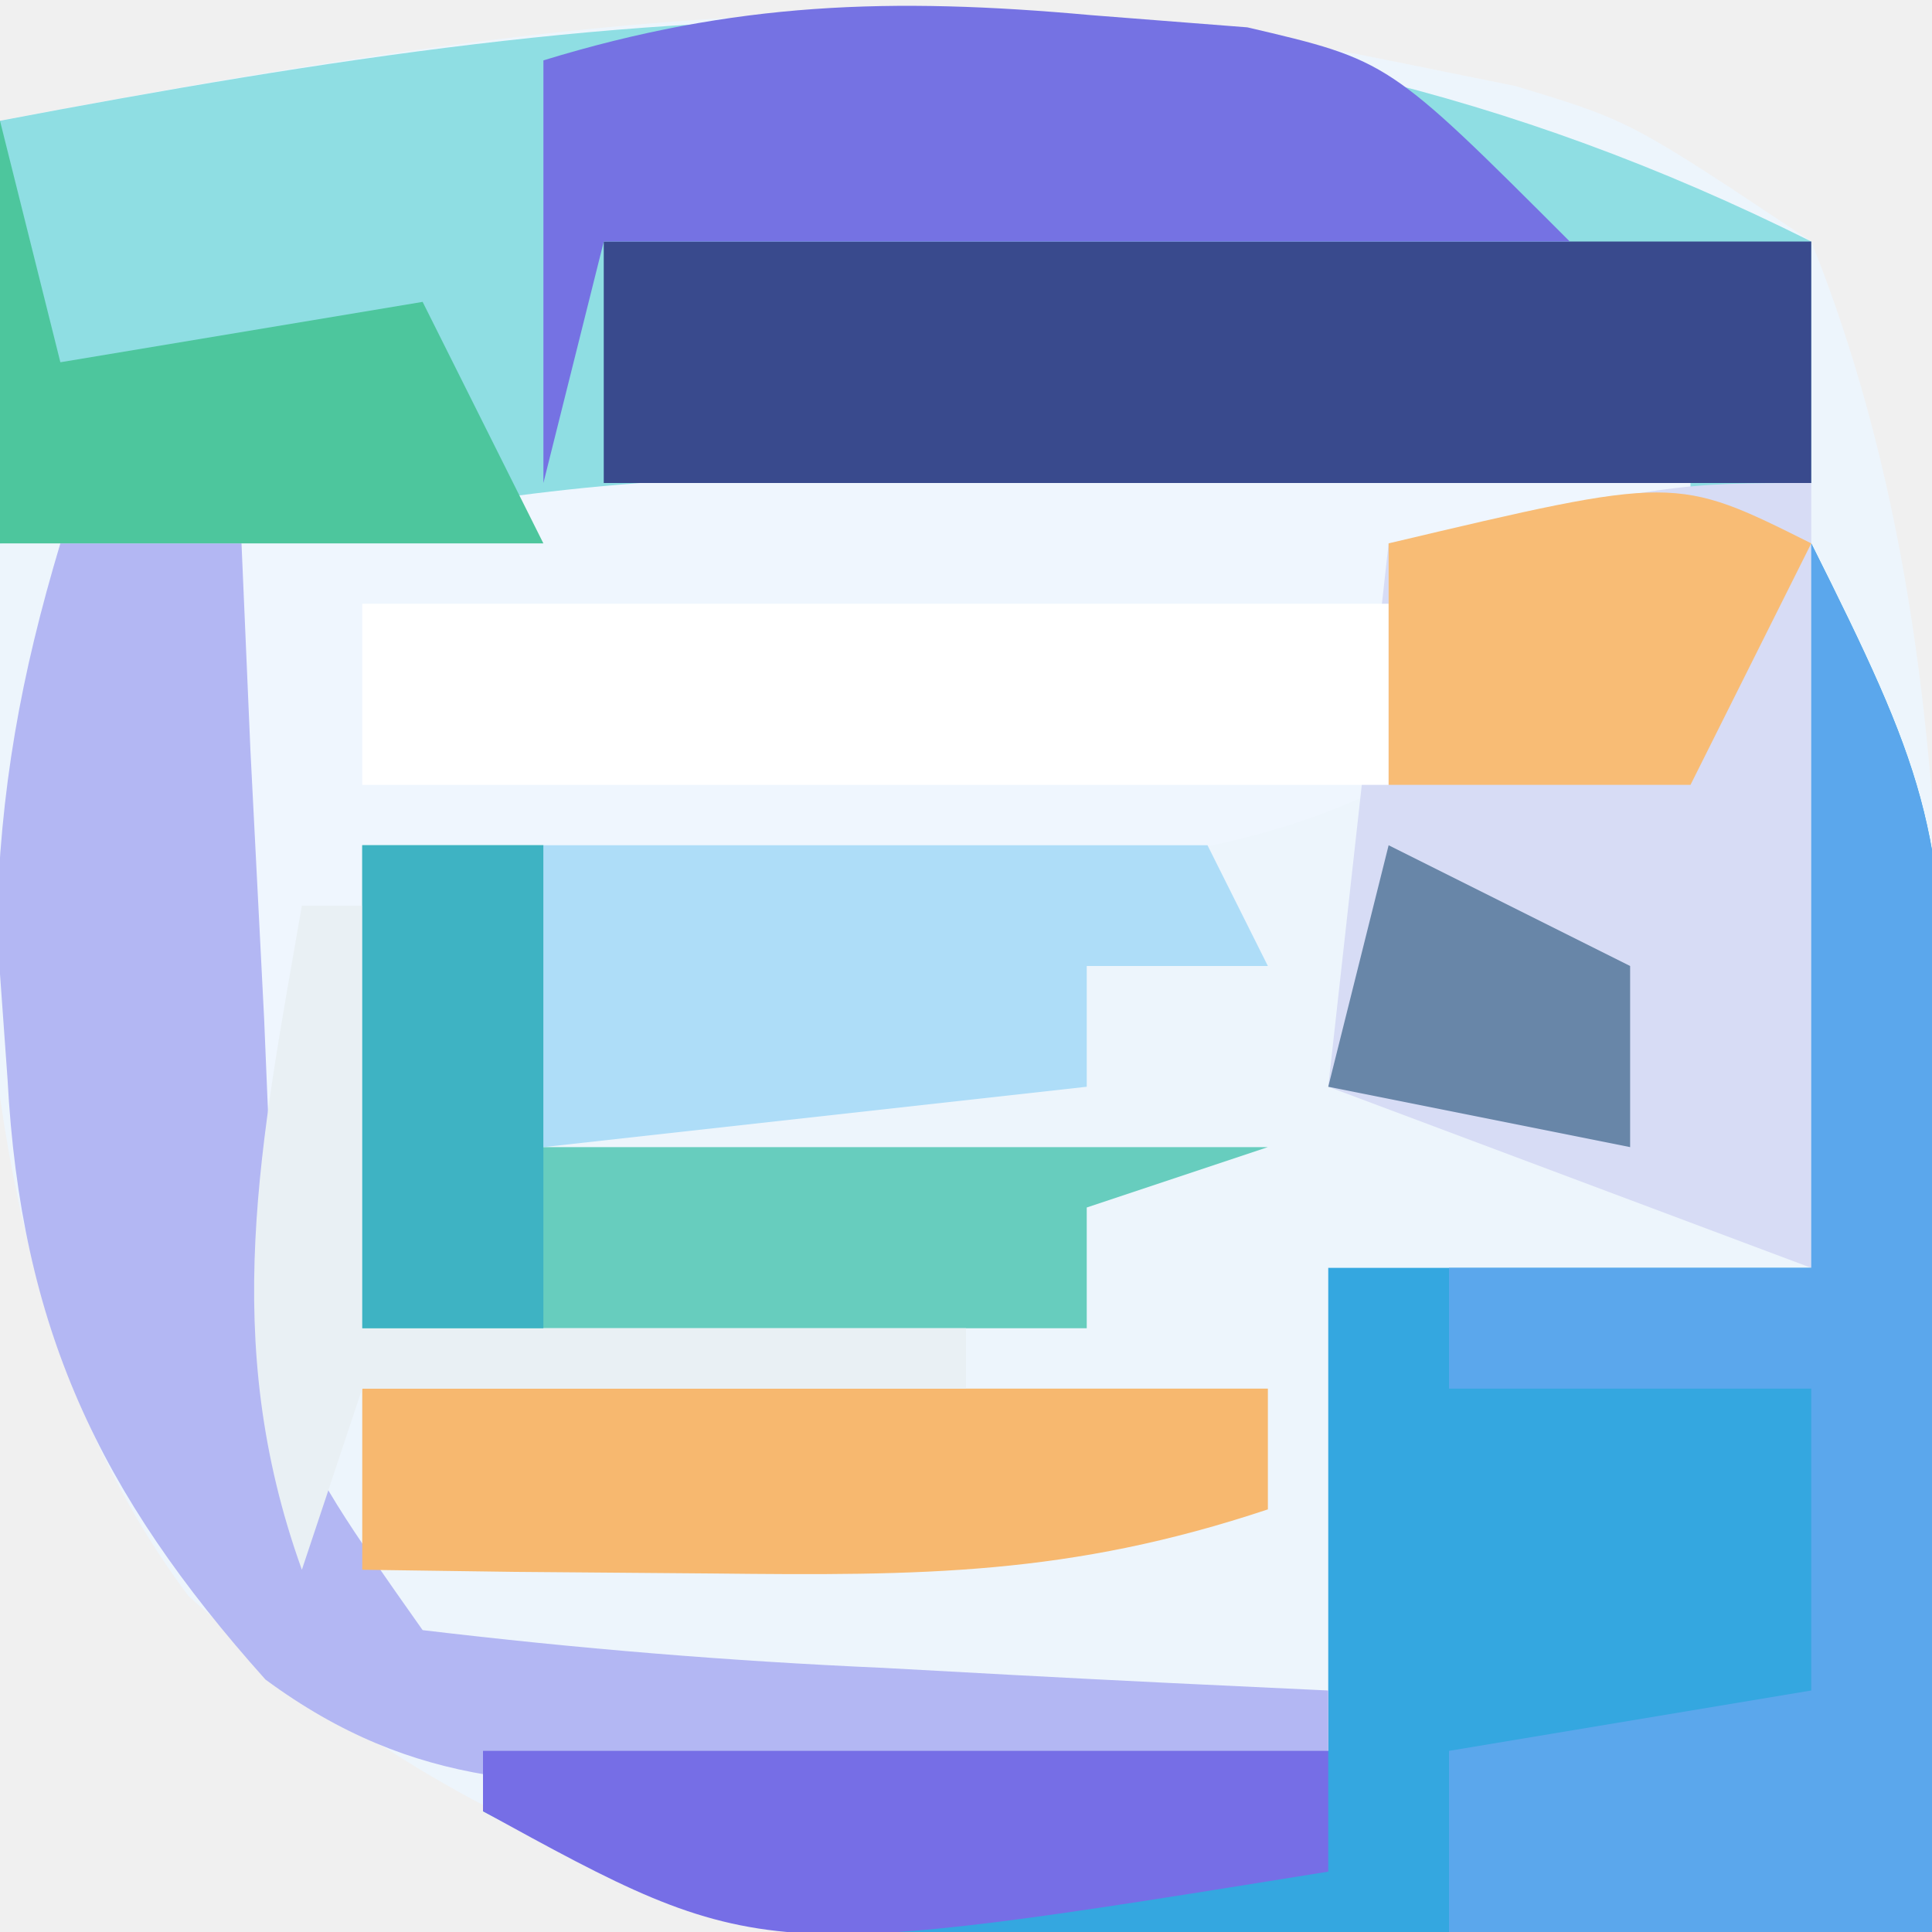
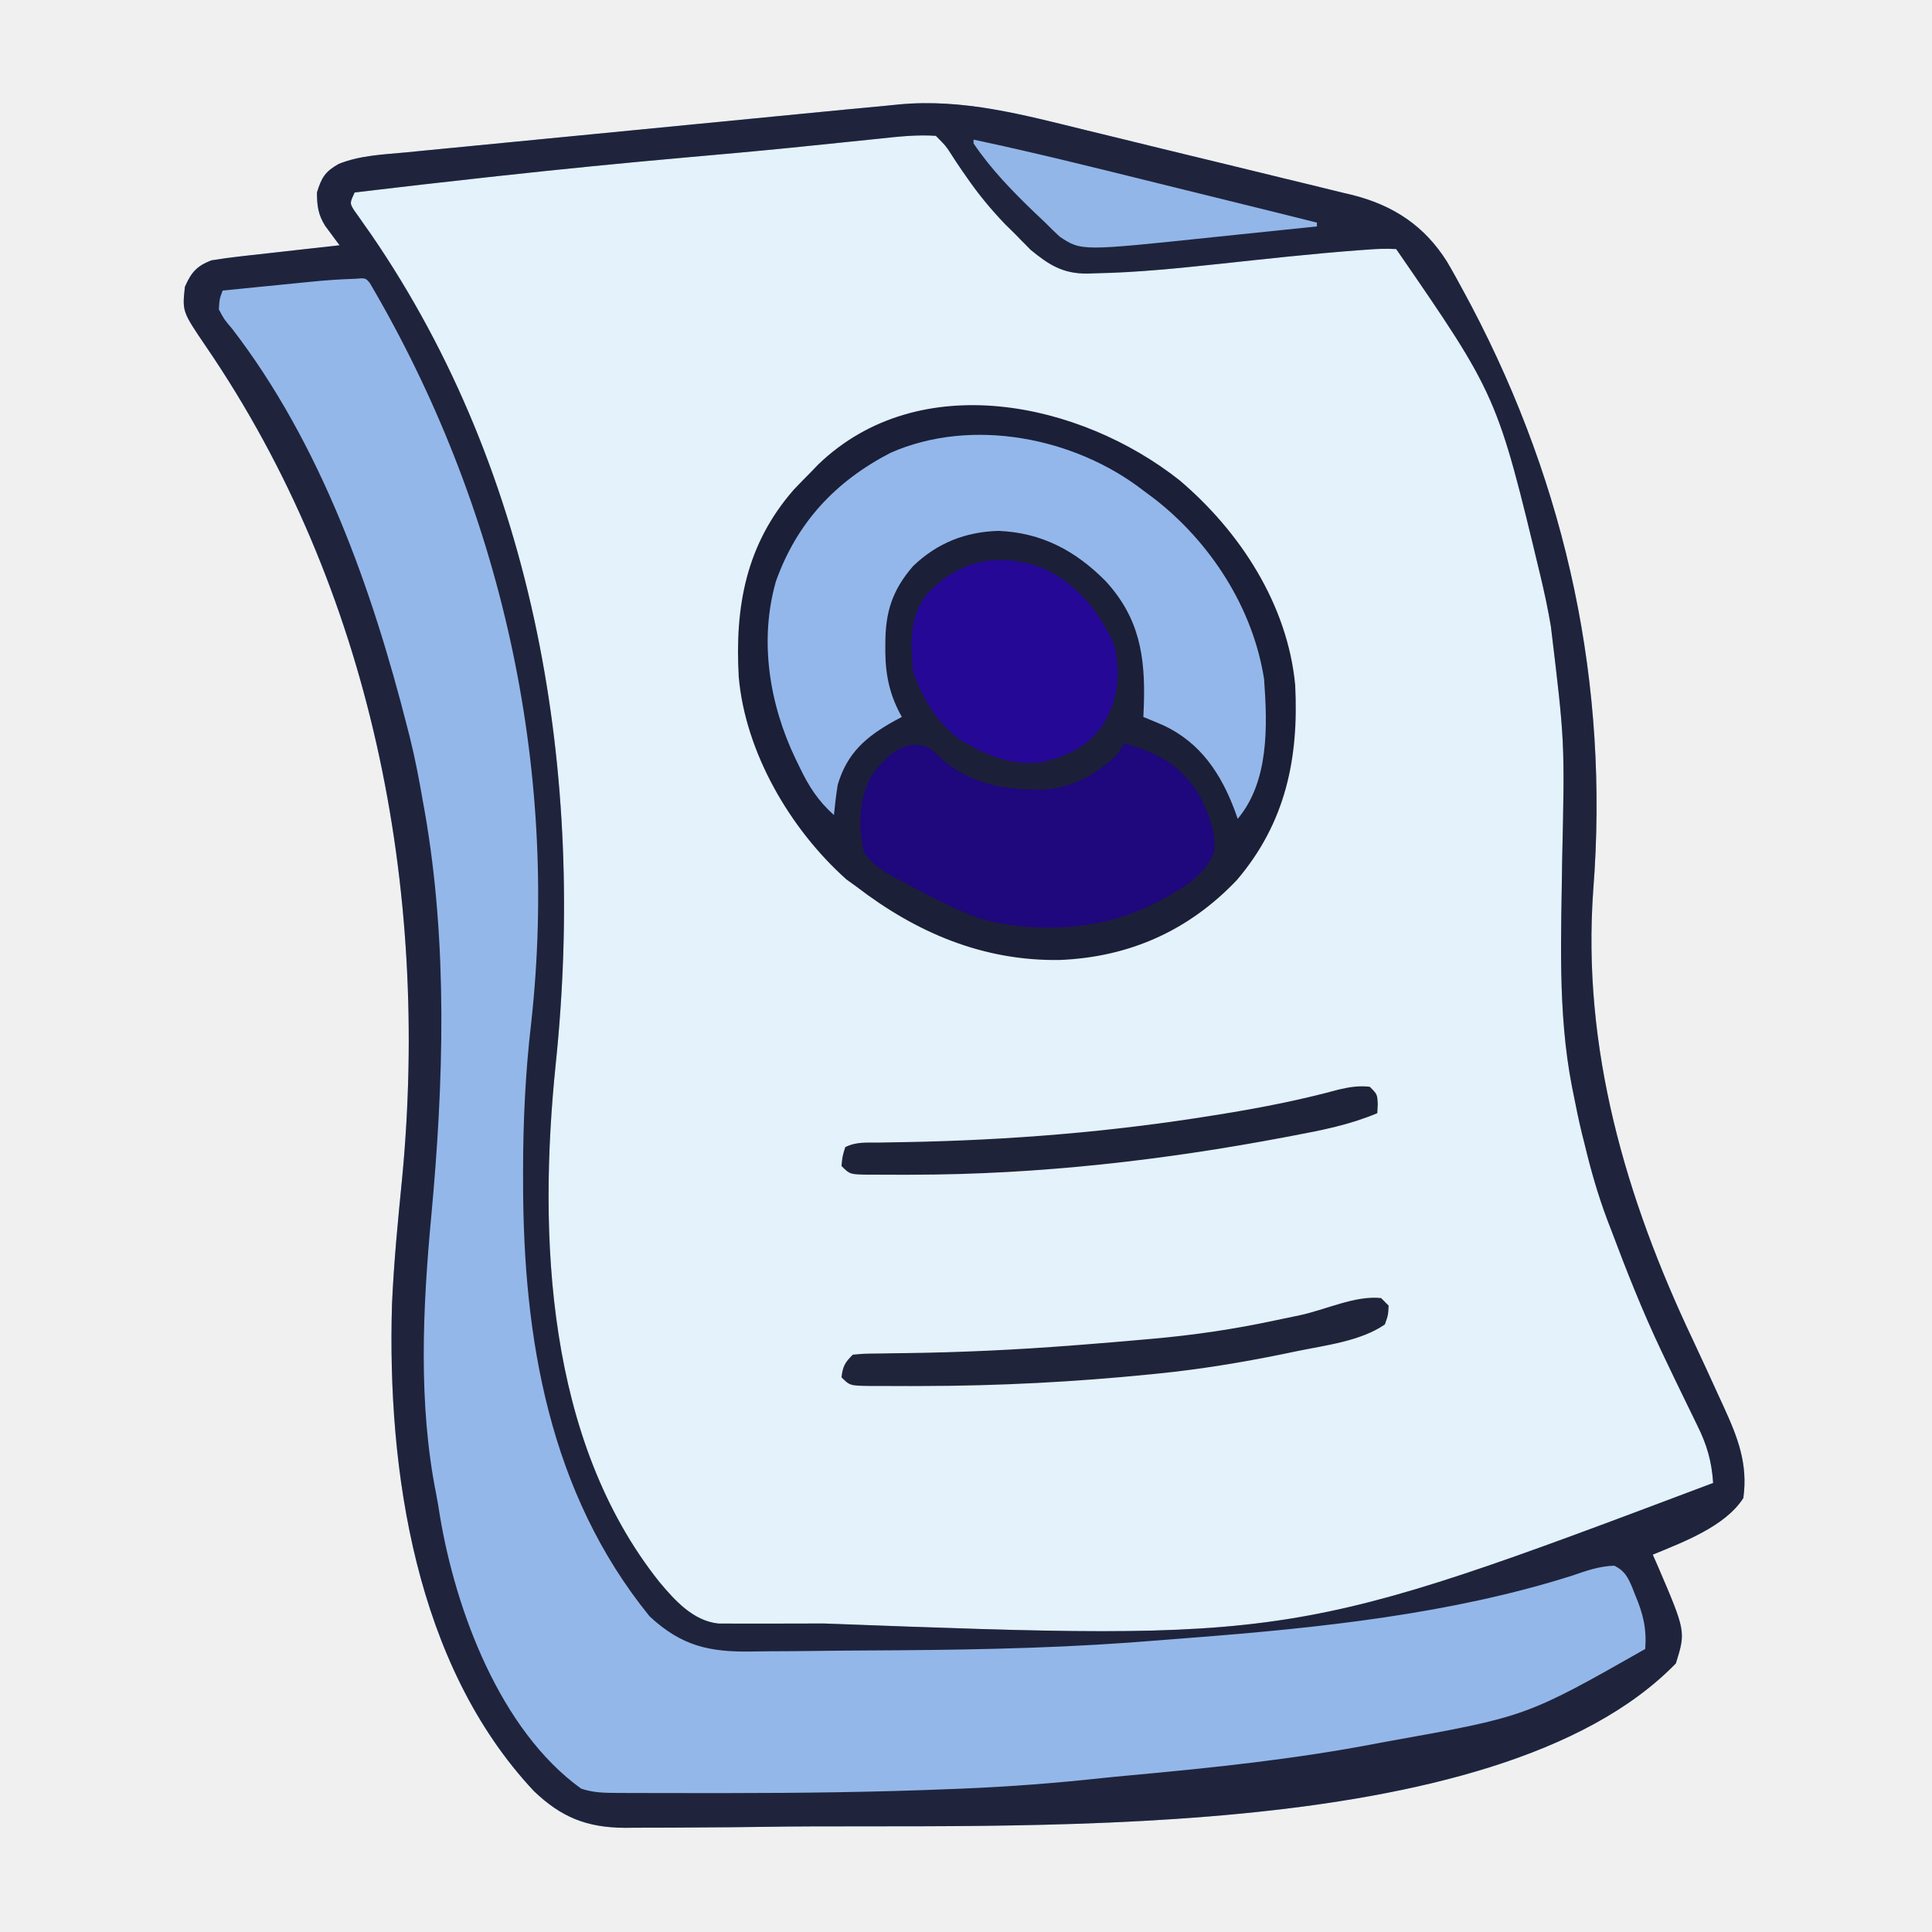
- <svg xmlns="http://www.w3.org/2000/svg" version="1.1" width="32" height="32">
-   <path d="M0 0 C0.694 0.141 1.387 0.281 2.102 0.426 C4 1 4 1 7 3 C9.414 9.02 9.254 15.685 9.125 22.062 C9.116 22.928 9.107 23.794 9.098 24.686 C9.074 26.79 9.039 28.895 9 31 C5.979 31.081 2.959 31.141 -0.062 31.188 C-1.334 31.225 -1.334 31.225 -2.631 31.264 C-9.712 31.346 -14.439 30.283 -19.875 25.438 C-24.751 18.947 -23.131 8.679 -23 1 C-15.15 -0.489 -7.897 -1.621 0 0 Z " fill="#EDF5FC" transform="translate(23,1)" />
-   <path d="M0 0 C0 1.32 0 2.64 0 4 C-9.9 4.33 -19.8 4.66 -30 5 C-30 2.69 -30 0.38 -30 -2 C-19.128 -4.062 -10.087 -5.044 0 0 Z " fill="#8FDEE3" transform="translate(30,4)" />
-   <path d="M0 0 C1.843 3.686 2.247 4.721 2.195 8.547 C2.189 9.391 2.182 10.236 2.176 11.105 C2.159 11.978 2.142 12.851 2.125 13.75 C2.116 14.638 2.107 15.526 2.098 16.441 C2.074 18.628 2.041 20.814 2 23 C-1.063 23.054 -4.125 23.094 -7.188 23.125 C-8.484 23.15 -8.484 23.15 -9.807 23.176 C-14.322 23.21 -17.901 23.156 -22 21 C-22 20.67 -22 20.34 -22 20 C-17.38 20 -12.76 20 -8 20 C-8 17.36 -8 14.72 -8 12 C-5.36 12 -2.72 12 0 12 C0 8.04 0 4.08 0 0 Z " fill="#34A7E0" transform="translate(30,9)" />
-   <path d="M0 0 C1.262 0.005 1.262 0.005 2.549 0.01 C3.845 0.022 3.845 0.022 5.168 0.035 C6.052 0.04 6.935 0.044 7.846 0.049 C10.016 0.061 12.186 0.078 14.355 0.098 C14.355 0.428 14.355 0.758 14.355 1.098 C12.705 1.098 11.055 1.098 9.355 1.098 C9.355 2.418 9.355 3.738 9.355 5.098 C6.313 6.619 3.075 6.472 -0.27 6.66 C-0.976 6.703 -1.682 6.747 -2.41 6.791 C-4.155 6.897 -5.9 6.998 -7.645 7.098 C-7.975 9.408 -8.305 11.718 -8.645 14.098 C-8.975 14.098 -9.305 14.098 -9.645 14.098 C-9.645 9.808 -9.645 5.518 -9.645 1.098 C-6.082 0.385 -3.51 -0.024 0 0 Z " fill="#EFF6FE" transform="translate(13.64453,7.902344)" />
-   <path d="M0 0 C6.6 0 13.2 0 20 0 C20 1.32 20 2.64 20 4 C13.4 4 6.8 4 0 4 C0 2.68 0 1.36 0 0 Z " fill="#394A8D" transform="translate(10,4)" />
-   <path d="M0 0 C0 4.29 0 8.58 0 13 C-2.64 12.01 -5.28 11.02 -8 10 C-7.67 7.03 -7.34 4.06 -7 1 C-2.25 0 -2.25 0 0 0 Z " fill="#D7DCF5" transform="translate(30,8)" />
-   <path d="M0 0 C0.99 0 1.98 0 3 0 C3.049 1.132 3.098 2.264 3.148 3.43 C3.223 4.911 3.299 6.393 3.375 7.875 C3.406 8.621 3.437 9.368 3.469 10.137 C3.556 14.535 3.556 14.535 6 18 C8.569 18.306 11.048 18.511 13.625 18.625 C14.685 18.683 14.685 18.683 15.766 18.742 C17.51 18.836 19.255 18.919 21 19 C21 19.33 21 19.66 21 20 C18.435 20.163 15.88 20.281 13.312 20.375 C12.231 20.45 12.231 20.45 11.127 20.527 C8.089 20.611 5.899 20.663 3.396 18.818 C0.628 15.724 -0.656 12.979 -0.875 8.875 C-0.934 8.047 -0.994 7.22 -1.055 6.367 C-1.002 4.079 -0.655 2.186 0 0 Z " fill="#B3B7F3" transform="translate(1,9)" />
-   <path d="M0 0 C1.843 3.686 2.247 4.721 2.195 8.547 C2.186 9.813 2.186 9.813 2.176 11.105 C2.159 11.978 2.142 12.851 2.125 13.75 C2.116 14.638 2.107 15.526 2.098 16.441 C2.074 18.628 2.041 20.814 2 23 C-0.64 23 -3.28 23 -6 23 C-6 22.01 -6 21.02 -6 20 C-4.02 19.67 -2.04 19.34 0 19 C0 17.35 0 15.7 0 14 C-1.98 14 -3.96 14 -6 14 C-6 13.34 -6 12.68 -6 12 C-4.02 12 -2.04 12 0 12 C0 8.04 0 4.08 0 0 Z " fill="#5BA7EC" transform="translate(30,9)" />
-   <path d="M0 0 C1.286 0.101 1.286 0.101 2.598 0.203 C4.938 0.75 4.938 0.75 7.938 3.75 C2.658 3.75 -2.623 3.75 -8.062 3.75 C-8.393 5.07 -8.723 6.39 -9.062 7.75 C-9.062 5.44 -9.062 3.13 -9.062 0.75 C-5.895 -0.22 -3.292 -0.298 0 0 Z " fill="#7572E3" transform="translate(18.0625,0.25)" />
-   <path d="M0 0 C0.99 0 1.98 0 3 0 C3 1.65 3 3.3 3 5 C6.96 5 10.92 5 15 5 C14.01 5.33 13.02 5.66 12 6 C12 6.66 12 7.32 12 8 C8.04 8 4.08 8 0 8 C0 5.36 0 2.72 0 0 Z " fill="#67CDBE" transform="translate(6,14)" />
-   <path d="M0 0 C5.61 0 11.22 0 17 0 C17 0.99 17 1.98 17 3 C11.39 3 5.78 3 0 3 C0 2.01 0 1.02 0 0 Z " fill="#FFFFFF" transform="translate(6,10)" />
-   <path d="M0 0 C4.95 0 9.9 0 15 0 C15 0.66 15 1.32 15 2 C11.715 3.095 9.263 3.1 5.812 3.062 C4.182 3.049 4.182 3.049 2.52 3.035 C1.688 3.024 0.857 3.012 0 3 C0 2.01 0 1.02 0 0 Z " fill="#F7B86F" transform="translate(6,23)" />
-   <path d="M0 0 C3.63 0 7.26 0 11 0 C11.33 0.66 11.66 1.32 12 2 C11.01 2 10.02 2 9 2 C9 2.66 9 3.32 9 4 C4.545 4.495 4.545 4.495 0 5 C0 3.35 0 1.7 0 0 Z " fill="#AEDDF8" transform="translate(9,14)" />
-   <path d="M0 0 C4.62 0 9.24 0 14 0 C14 0.66 14 1.32 14 2 C4.59 3.517 4.59 3.517 0 1 C0 0.67 0 0.34 0 0 Z " fill="#766EE6" transform="translate(8,29)" />
-   <path d="M0 0 C0.33 1.32 0.66 2.64 1 4 C2.98 3.67 4.96 3.34 7 3 C7.66 4.32 8.32 5.64 9 7 C6.03 7 3.06 7 0 7 C0 4.69 0 2.38 0 0 Z " fill="#4DC69D" transform="translate(0,2)" />
-   <path d="M0 0 C-0.66 1.32 -1.32 2.64 -2 4 C-3.65 4 -5.3 4 -7 4 C-7 2.68 -7 1.36 -7 0 C-2.25 -1.125 -2.25 -1.125 0 0 Z " fill="#F8BC75" transform="translate(30,9)" />
-   <path d="M0 0 C0.33 0 0.66 0 1 0 C1 2.31 1 4.62 1 7 C4.3 7 7.6 7 11 7 C11 7.33 11 7.66 11 8 C7.7 8 4.4 8 1 8 C0.67 8.99 0.34 9.98 0 11 C-1.374 7.182 -0.68 3.927 0 0 Z " fill="#E9F0F4" transform="translate(5,15)" />
-   <path d="M0 0 C0.99 0 1.98 0 3 0 C3 2.64 3 5.28 3 8 C2.01 8 1.02 8 0 8 C0 5.36 0 2.72 0 0 Z " fill="#3EB3C3" transform="translate(6,14)" />
-   <path d="M0 0 C1.32 0.66 2.64 1.32 4 2 C4 2.99 4 3.98 4 5 C2.35 4.67 0.7 4.34 -1 4 C-0.67 2.68 -0.34 1.36 0 0 Z " fill="#6886A8" transform="translate(23,14)" />
+ <svg xmlns="http://www.w3.org/2000/svg" version="1.1" width="512" height="512">
+   <path d="M0 0 C2.239 0.544 4.477 1.087 6.716 1.63 C11.376 2.763 16.034 3.903 20.691 5.049 C26.637 6.511 32.588 7.948 38.541 9.379 C43.153 10.491 47.762 11.619 52.37 12.751 C54.562 13.287 56.756 13.818 58.951 14.344 C62.022 15.081 65.086 15.839 68.15 16.603 C69.041 16.812 69.932 17.021 70.85 17.236 C81.731 20.006 89.915 25.437 95.876 34.932 C97.506 37.71 99.048 40.52 100.566 43.359 C101.127 44.405 101.688 45.452 102.266 46.529 C127.707 94.875 138.836 146.995 134.61 201.349 C131.575 243.288 143.175 283.015 160.963 320.546 C163.333 325.568 165.638 330.619 167.941 335.672 C168.359 336.578 168.776 337.484 169.207 338.418 C172.904 346.509 175.643 353.5 174.379 362.547 C169.604 370.051 158.432 374.217 150.379 377.547 C150.8 378.502 151.222 379.457 151.656 380.441 C159.139 397.889 159.139 397.889 156.504 406.359 C108.484 455.792 -22.14 448.634 -84.914 449.677 C-90.918 449.764 -96.922 449.816 -102.927 449.843 C-105.201 449.854 -107.476 449.869 -109.75 449.888 C-112.91 449.912 -116.07 449.914 -119.23 449.91 C-120.153 449.919 -121.076 449.928 -122.026 449.938 C-132.113 449.867 -138.87 447.169 -146.145 440.188 C-177.505 406.749 -185.033 355.338 -183.739 311.279 C-183.254 300.064 -182.151 288.872 -181.043 277.703 C-173.719 200.826 -189.113 121.643 -233.055 57.34 C-239.324 48.111 -239.324 48.111 -238.621 41.547 C-236.913 37.703 -235.497 36.062 -231.621 34.547 C-228.999 34.111 -226.431 33.758 -223.793 33.477 C-223.044 33.391 -222.295 33.305 -221.523 33.216 C-219.14 32.944 -216.756 32.683 -214.371 32.422 C-212.751 32.239 -211.131 32.055 -209.512 31.871 C-205.549 31.422 -201.585 30.982 -197.621 30.547 C-197.97 30.083 -198.32 29.619 -198.68 29.141 C-199.135 28.523 -199.59 27.906 -200.059 27.27 C-200.511 26.661 -200.964 26.053 -201.43 25.426 C-203.311 22.459 -203.621 20.024 -203.621 16.547 C-202.404 12.591 -201.462 11.022 -197.843 8.976 C-192.184 6.723 -186.084 6.496 -180.073 5.937 C-178.703 5.801 -177.332 5.664 -175.961 5.527 C-172.253 5.157 -168.544 4.802 -164.835 4.449 C-160.938 4.076 -157.043 3.69 -153.148 3.305 C-145.765 2.578 -138.381 1.863 -130.997 1.152 C-122.636 0.346 -114.277 -0.473 -105.919 -1.293 C-93.564 -2.505 -81.209 -3.712 -68.853 -4.905 C-66.897 -5.094 -64.941 -5.284 -62.984 -5.474 C-59.531 -5.806 -56.076 -6.13 -52.621 -6.453 C-51.541 -6.561 -50.461 -6.669 -49.349 -6.78 C-32.388 -8.379 -16.373 -4.019 0 0 Z " fill="#E3F2FB" transform="translate(287.6211,34.45312)" />
+   <path d="M0 0 C2.239 0.544 4.477 1.087 6.716 1.63 C11.376 2.763 16.034 3.903 20.691 5.049 C26.637 6.511 32.588 7.948 38.541 9.379 C43.153 10.491 47.762 11.619 52.37 12.751 C54.562 13.287 56.756 13.818 58.951 14.344 C62.022 15.081 65.086 15.839 68.15 16.603 C69.041 16.812 69.932 17.021 70.85 17.236 C81.731 20.006 89.915 25.437 95.876 34.932 C97.506 37.71 99.048 40.52 100.566 43.359 C101.127 44.405 101.688 45.452 102.266 46.529 C127.707 94.875 138.836 146.995 134.61 201.349 C131.575 243.288 143.175 283.015 160.963 320.546 C163.333 325.568 165.638 330.619 167.941 335.672 C168.359 336.578 168.776 337.484 169.207 338.418 C172.904 346.509 175.643 353.5 174.379 362.547 C169.604 370.051 158.432 374.217 150.379 377.547 C150.8 378.502 151.222 379.457 151.656 380.441 C159.139 397.889 159.139 397.889 156.504 406.359 C108.484 455.792 -22.14 448.634 -84.914 449.677 C-90.918 449.764 -96.922 449.816 -102.927 449.843 C-105.201 449.854 -107.476 449.869 -109.75 449.888 C-112.91 449.912 -116.07 449.914 -119.23 449.91 C-120.153 449.919 -121.076 449.928 -122.026 449.938 C-132.113 449.867 -138.87 447.169 -146.145 440.188 C-177.505 406.749 -185.033 355.338 -183.739 311.279 C-183.254 300.064 -182.151 288.872 -181.043 277.703 C-173.719 200.826 -189.113 121.643 -233.055 57.34 C-239.324 48.111 -239.324 48.111 -238.621 41.547 C-236.913 37.703 -235.497 36.062 -231.621 34.547 C-228.999 34.111 -226.431 33.758 -223.793 33.477 C-223.044 33.391 -222.295 33.305 -221.523 33.216 C-219.14 32.944 -216.756 32.683 -214.371 32.422 C-212.751 32.239 -211.131 32.055 -209.512 31.871 C-205.549 31.422 -201.585 30.982 -197.621 30.547 C-197.97 30.083 -198.32 29.619 -198.68 29.141 C-199.135 28.523 -199.59 27.906 -200.059 27.27 C-200.511 26.661 -200.964 26.053 -201.43 25.426 C-203.311 22.459 -203.621 20.024 -203.621 16.547 C-202.404 12.591 -201.462 11.022 -197.843 8.976 C-192.184 6.723 -186.084 6.496 -180.073 5.937 C-178.703 5.801 -177.332 5.664 -175.961 5.527 C-172.253 5.157 -168.544 4.802 -164.835 4.449 C-160.938 4.076 -157.043 3.69 -153.148 3.305 C-145.765 2.578 -138.381 1.863 -130.997 1.152 C-122.636 0.346 -114.277 -0.473 -105.919 -1.293 C-93.564 -2.505 -81.209 -3.712 -68.853 -4.905 C-66.897 -5.094 -64.941 -5.284 -62.984 -5.474 C-59.531 -5.806 -56.076 -6.13 -52.621 -6.453 C-51.541 -6.561 -50.461 -6.669 -49.349 -6.78 C-32.388 -8.379 -16.373 -4.019 0 0 Z M-54.508 2.281 C-55.265 2.359 -56.023 2.437 -56.803 2.517 C-58.443 2.686 -60.084 2.856 -61.724 3.027 C-66.221 3.497 -70.72 3.954 -75.219 4.41 C-76.627 4.553 -76.627 4.553 -78.064 4.699 C-87.214 5.62 -96.372 6.435 -105.532 7.244 C-122.144 8.714 -138.73 10.357 -155.309 12.172 C-156.739 12.328 -156.739 12.328 -158.197 12.488 C-170.012 13.785 -181.819 15.14 -193.621 16.547 C-194.951 19.373 -194.951 19.373 -193.792 21.254 C-193.125 22.19 -193.125 22.19 -192.445 23.145 C-191.952 23.854 -191.459 24.563 -190.951 25.294 C-190.409 26.058 -189.867 26.822 -189.309 27.609 C-145.336 91.673 -132.425 171.129 -140.332 247.326 C-145.062 293.174 -142.801 347.211 -112.871 384.797 C-108.762 389.697 -103.936 395.084 -97.254 395.801 C-95.935 395.803 -95.935 395.803 -94.589 395.806 C-93.578 395.812 -92.567 395.818 -91.525 395.824 C-89.877 395.819 -89.877 395.819 -88.195 395.812 C-86.465 395.817 -86.465 395.817 -84.699 395.821 C-80.902 395.825 -77.106 395.813 -73.309 395.797 C-72.005 395.794 -70.702 395.791 -69.36 395.787 C55.229 400.452 55.229 400.452 166.379 358.547 C166.006 352.816 164.716 348.348 162.133 343.207 C161.642 342.193 161.642 342.193 161.142 341.158 C160.444 339.716 159.742 338.277 159.036 336.839 C157.18 333.057 155.365 329.256 153.555 325.453 C153.194 324.695 152.833 323.937 152.461 323.156 C147.578 312.833 143.392 302.235 139.379 291.547 C139.035 290.651 138.691 289.756 138.336 288.833 C135.849 282.228 133.955 275.595 132.316 268.734 C132.073 267.776 131.83 266.818 131.58 265.83 C130.757 262.416 130.051 258.994 129.379 255.547 C129.24 254.861 129.102 254.175 128.959 253.469 C125.097 233.541 126.148 213.176 126.379 192.984 C127.067 162.113 127.067 162.113 123.379 131.547 C123.096 129.962 123.096 129.962 122.808 128.344 C122.349 125.852 121.828 123.39 121.254 120.922 C121.048 120.035 120.842 119.148 120.629 118.234 C109.152 70.394 109.152 70.394 82.379 31.547 C79.739 31.417 77.397 31.475 74.781 31.699 C73.996 31.755 73.211 31.811 72.403 31.868 C60.118 32.791 47.861 34.155 35.613 35.466 C24.67 36.63 13.733 37.765 2.723 37.969 C1.6 38.009 1.6 38.009 0.454 38.05 C-6 38.061 -9.606 35.758 -14.492 31.751 C-14.915 31.32 -15.338 30.889 -15.773 30.445 C-16.253 29.963 -16.732 29.48 -17.226 28.983 C-17.917 28.272 -17.917 28.272 -18.621 27.547 C-19.489 26.694 -20.356 25.84 -21.25 24.961 C-25.007 21.046 -28.363 16.982 -31.438 12.516 C-32.156 11.483 -32.156 11.483 -32.888 10.43 C-33.817 9.076 -34.723 7.707 -35.604 6.322 C-36.996 4.168 -36.996 4.168 -39.621 1.547 C-44.613 1.191 -49.543 1.75 -54.508 2.281 Z " fill="#94B7EA" transform="translate(287.6211,34.45312)" />
+   <path d="M0 0 C2.239 0.544 4.477 1.087 6.716 1.63 C11.376 2.763 16.034 3.903 20.691 5.049 C26.637 6.511 32.588 7.948 38.541 9.379 C43.153 10.491 47.762 11.619 52.37 12.751 C54.562 13.287 56.756 13.818 58.951 14.344 C62.022 15.081 65.086 15.839 68.15 16.603 C69.041 16.812 69.932 17.021 70.85 17.236 C81.731 20.006 89.915 25.437 95.876 34.932 C97.506 37.71 99.048 40.52 100.566 43.359 C101.127 44.405 101.688 45.452 102.266 46.529 C127.707 94.875 138.836 146.995 134.61 201.349 C131.575 243.288 143.175 283.015 160.963 320.546 C163.333 325.568 165.638 330.619 167.941 335.672 C168.359 336.578 168.776 337.484 169.207 338.418 C172.904 346.509 175.643 353.5 174.379 362.547 C169.604 370.051 158.432 374.217 150.379 377.547 C150.8 378.502 151.222 379.457 151.656 380.441 C159.139 397.889 159.139 397.889 156.504 406.359 C108.484 455.792 -22.14 448.634 -84.914 449.677 C-90.918 449.764 -96.922 449.816 -102.927 449.843 C-105.201 449.854 -107.476 449.869 -109.75 449.888 C-112.91 449.912 -116.07 449.914 -119.23 449.91 C-120.153 449.919 -121.076 449.928 -122.026 449.938 C-132.113 449.867 -138.87 447.169 -146.145 440.188 C-177.505 406.749 -185.033 355.338 -183.739 311.279 C-183.254 300.064 -182.151 288.872 -181.043 277.703 C-173.719 200.826 -189.113 121.643 -233.055 57.34 C-239.324 48.111 -239.324 48.111 -238.621 41.547 C-236.913 37.703 -235.497 36.062 -231.621 34.547 C-228.999 34.111 -226.431 33.758 -223.793 33.477 C-223.044 33.391 -222.295 33.305 -221.523 33.216 C-219.14 32.944 -216.756 32.683 -214.371 32.422 C-212.751 32.239 -211.131 32.055 -209.512 31.871 C-205.549 31.422 -201.585 30.982 -197.621 30.547 C-197.97 30.083 -198.32 29.619 -198.68 29.141 C-199.135 28.523 -199.59 27.906 -200.059 27.27 C-200.511 26.661 -200.964 26.053 -201.43 25.426 C-203.311 22.459 -203.621 20.024 -203.621 16.547 C-202.404 12.591 -201.462 11.022 -197.843 8.976 C-192.184 6.723 -186.084 6.496 -180.073 5.937 C-178.703 5.801 -177.332 5.664 -175.961 5.527 C-172.253 5.157 -168.544 4.802 -164.835 4.449 C-160.938 4.076 -157.043 3.69 -153.148 3.305 C-145.765 2.578 -138.381 1.863 -130.997 1.152 C-122.636 0.346 -114.277 -0.473 -105.919 -1.293 C-93.564 -2.505 -81.209 -3.712 -68.853 -4.905 C-66.897 -5.094 -64.941 -5.284 -62.984 -5.474 C-59.531 -5.806 -56.076 -6.13 -52.621 -6.453 C-51.541 -6.561 -50.461 -6.669 -49.349 -6.78 C-32.388 -8.379 -16.373 -4.019 0 0 Z M-54.508 2.281 C-55.265 2.359 -56.023 2.437 -56.803 2.517 C-58.443 2.686 -60.084 2.856 -61.724 3.027 C-66.221 3.497 -70.72 3.954 -75.219 4.41 C-76.627 4.553 -76.627 4.553 -78.064 4.699 C-87.214 5.62 -96.372 6.435 -105.532 7.244 C-122.144 8.714 -138.73 10.357 -155.309 12.172 C-156.739 12.328 -156.739 12.328 -158.197 12.488 C-170.012 13.785 -181.819 15.14 -193.621 16.547 C-194.951 19.373 -194.951 19.373 -193.792 21.254 C-193.125 22.19 -193.125 22.19 -192.445 23.145 C-191.952 23.854 -191.459 24.563 -190.951 25.294 C-190.409 26.058 -189.867 26.822 -189.309 27.609 C-145.336 91.673 -132.425 171.129 -140.332 247.326 C-145.062 293.174 -142.801 347.211 -112.871 384.797 C-108.762 389.697 -103.936 395.084 -97.254 395.801 C-95.935 395.803 -95.935 395.803 -94.589 395.806 C-93.578 395.812 -92.567 395.818 -91.525 395.824 C-89.877 395.819 -89.877 395.819 -88.195 395.812 C-86.465 395.817 -86.465 395.817 -84.699 395.821 C-80.902 395.825 -77.106 395.813 -73.309 395.797 C-72.005 395.794 -70.702 395.791 -69.36 395.787 C55.229 400.452 55.229 400.452 166.379 358.547 C166.006 352.816 164.716 348.348 162.133 343.207 C161.642 342.193 161.642 342.193 161.142 341.158 C160.444 339.716 159.742 338.277 159.036 336.839 C157.18 333.057 155.365 329.256 153.555 325.453 C153.194 324.695 152.833 323.937 152.461 323.156 C147.578 312.833 143.392 302.235 139.379 291.547 C139.035 290.651 138.691 289.756 138.336 288.833 C135.849 282.228 133.955 275.595 132.316 268.734 C132.073 267.776 131.83 266.818 131.58 265.83 C130.757 262.416 130.051 258.994 129.379 255.547 C129.24 254.861 129.102 254.175 128.959 253.469 C125.097 233.541 126.148 213.176 126.379 192.984 C127.067 162.113 127.067 162.113 123.379 131.547 C123.096 129.962 123.096 129.962 122.808 128.344 C122.349 125.852 121.828 123.39 121.254 120.922 C121.048 120.035 120.842 119.148 120.629 118.234 C109.152 70.394 109.152 70.394 82.379 31.547 C79.739 31.417 77.397 31.475 74.781 31.699 C73.996 31.755 73.211 31.811 72.403 31.868 C60.118 32.791 47.861 34.155 35.613 35.466 C24.67 36.63 13.733 37.765 2.723 37.969 C1.6 38.009 1.6 38.009 0.454 38.05 C-6 38.061 -9.606 35.758 -14.492 31.751 C-14.915 31.32 -15.338 30.889 -15.773 30.445 C-16.253 29.963 -16.732 29.48 -17.226 28.983 C-17.917 28.272 -17.917 28.272 -18.621 27.547 C-19.489 26.694 -20.356 25.84 -21.25 24.961 C-25.007 21.046 -28.363 16.982 -31.438 12.516 C-32.156 11.483 -32.156 11.483 -32.888 10.43 C-33.817 9.076 -34.723 7.707 -35.604 6.322 C-36.996 4.168 -36.996 4.168 -39.621 1.547 C-44.613 1.191 -49.543 1.75 -54.508 2.281 Z M-205.086 40.203 C-205.764 40.27 -206.442 40.336 -207.141 40.405 C-209.281 40.616 -211.42 40.831 -213.559 41.047 C-215.02 41.192 -216.482 41.336 -217.943 41.48 C-221.503 41.832 -225.062 42.188 -228.621 42.547 C-229.451 44.795 -229.451 44.795 -229.621 47.547 C-228.231 50.165 -228.231 50.165 -226.105 52.668 C-202.586 83.232 -189.023 121.538 -179.621 158.547 C-179.416 159.347 -179.212 160.146 -179.001 160.97 C-177.633 166.459 -176.579 171.974 -175.621 177.547 C-175.439 178.546 -175.257 179.546 -175.07 180.575 C-168.913 215.663 -170.035 252.518 -173.331 287.864 C-175.587 312.089 -176.827 337.524 -172.022 361.505 C-171.643 363.434 -171.337 365.377 -171.035 367.32 C-166.846 392.398 -155.052 424.116 -133.621 439.547 C-130.382 440.66 -127.309 440.679 -123.902 440.692 C-122.74 440.698 -121.579 440.705 -120.382 440.711 C-119.118 440.712 -117.853 440.714 -116.551 440.715 C-115.213 440.719 -113.875 440.723 -112.537 440.727 C-108.19 440.739 -103.843 440.737 -99.496 440.734 C-98.002 440.734 -96.509 440.734 -95.015 440.735 C-75.245 440.728 -55.502 440.479 -35.746 439.672 C-34.752 439.633 -33.758 439.593 -32.734 439.553 C-20.321 439.049 -8.007 438.105 4.344 436.765 C6.886 436.493 9.43 436.251 11.977 436.02 C33.924 434.008 55.726 431.731 77.379 427.547 C78.285 427.38 79.19 427.213 80.124 427.041 C116.812 420.471 116.812 420.471 148.379 402.547 C148.785 397.084 147.816 393.192 145.691 388.172 C145.325 387.23 145.325 387.23 144.951 386.27 C143.769 383.499 142.945 381.825 140.195 380.473 C136.208 380.578 132.739 381.833 129.004 383.109 C96.993 393.282 61.785 396.971 28.379 399.547 C27.341 399.63 26.303 399.714 25.234 399.8 C21.741 400.078 18.248 400.346 14.754 400.609 C13.211 400.729 13.211 400.729 11.636 400.85 C-11.545 402.511 -34.812 402.829 -58.045 402.94 C-62.324 402.96 -66.601 402.993 -70.879 403.054 C-75.105 403.115 -79.331 403.145 -83.558 403.155 C-85.143 403.164 -86.729 403.182 -88.314 403.212 C-99.563 403.412 -106.988 401.786 -115.469 393.898 C-142.089 361.128 -148.963 320.162 -148.996 279.109 C-148.998 278.045 -149 276.98 -149.002 275.883 C-148.999 262.697 -148.384 249.747 -146.853 236.649 C-139.323 168.464 -154.974 99.454 -189.621 40.547 C-190.751 39.19 -190.751 39.19 -193.717 39.443 C-197.538 39.545 -201.283 39.824 -205.086 40.203 Z " fill="#1F243C" transform="translate(287.6211,34.45312)" />
+   <path d="M0 0 C16.017 13.562 28.665 32.925 30.675 54.273 C31.669 73.667 28.154 90.779 15.25 105.938 C2.523 119.368 -13.277 126.411 -31.74 127.155 C-51.975 127.463 -69.661 119.96 -85.562 107.75 C-86.893 106.791 -86.893 106.791 -88.25 105.812 C-103.141 92.531 -115.029 72.188 -116.79 52.163 C-117.84 33.467 -114.873 16.998 -102.188 2.5 C-100.663 0.9 -99.122 -0.685 -97.562 -2.25 C-96.948 -2.888 -96.333 -3.526 -95.699 -4.184 C-68.932 -29.919 -26.282 -20.763 0 0 Z " fill="#1B1F38" transform="translate(312.5625,127.25)" />
+   <path d="M0 0 C1.394 1.034 1.394 1.034 2.816 2.09 C17.771 13.667 29.068 31.105 32 50 C32.887 62.265 33.365 77.053 25 87 C24.781 86.371 24.562 85.742 24.336 85.094 C20.643 75.126 15.153 66.748 5.187 62.167 C3.466 61.426 1.733 60.711 0 60 C0.046 58.9 0.093 57.801 0.141 56.668 C0.52 43.903 -1.04 33.745 -10 24 C-17.947 15.954 -26.966 11.149 -38.375 10.688 C-47.2 10.946 -54.613 13.898 -61 20 C-66.58 26.432 -68.389 32.266 -68.375 40.688 C-68.376 41.485 -68.378 42.282 -68.379 43.103 C-68.267 49.356 -67.097 54.497 -64 60 C-64.664 60.352 -65.328 60.704 -66.012 61.066 C-73.452 65.227 -78.515 69.51 -81 78 C-81.429 80.666 -81.726 83.311 -82 86 C-86.251 82.178 -88.673 78.385 -91.125 73.25 C-91.644 72.183 -91.644 72.183 -92.174 71.094 C-99.104 56.623 -101.86 39.771 -97.375 24.062 C-91.824 8.511 -81.61 -2.45 -67 -10 C-45.478 -19.492 -18.172 -14.108 0 0 Z " fill="#93B7EA" transform="translate(303,130)" />
+   <path d="M0 0 C1.114 0.9 2.195 1.843 3.25 2.812 C11.112 9.953 20.335 11.375 30.641 11.281 C38.411 10.631 44.483 7.379 50 2 C50.66 1.01 51.32 0.02 52 -1 C60.803 1.582 66.683 4.536 71.672 12.492 C74.169 17.207 76.226 22.156 75.797 27.555 C73.494 34.623 65.248 38.693 59 41.875 C45.502 48.593 27.383 49.559 12.953 45.168 C7.06 42.837 1.433 40.129 -4.102 37.045 C-5.866 36.074 -7.665 35.165 -9.465 34.262 C-12.67 32.402 -14.767 30.965 -17 28 C-18.564 20.992 -18.516 13.626 -14.812 7.25 C-10.835 2.132 -6.621 -2.207 0 0 Z " fill="#1F077E" transform="translate(246,198)" />
+   <path d="M0 0 C9.207 4.308 14.792 11.232 18.938 20.312 C20.667 28.172 20.071 34.169 16.102 41.242 C12.037 47.285 6.609 49.868 -0.375 51.438 C-8.531 52.507 -15.598 49.413 -22.488 45.121 C-28.153 40.712 -32.121 34.2 -34.375 27.438 C-35.037 19.993 -35.537 13.223 -30.871 7.051 C-22.338 -2.151 -12.05 -4.36 0 0 Z " fill="#250896" transform="translate(276.375,150.5625)" />
+   <path d="M0 0 C0.99 0.99 0.99 0.99 2 2 C1.89 4.492 1.89 4.492 1 7 C-5.424 11.434 -14.748 12.515 -22.25 14.062 C-23.492 14.321 -24.733 14.579 -26.012 14.845 C-36.975 17.075 -47.87 18.876 -59 20 C-59.646 20.066 -60.292 20.131 -60.958 20.199 C-81.236 22.24 -101.43 23.288 -121.812 23.312 C-122.765 23.316 -123.718 23.319 -124.7 23.323 C-127.39 23.329 -130.079 23.318 -132.77 23.301 C-133.979 23.302 -133.979 23.302 -135.213 23.303 C-140.768 23.232 -140.768 23.232 -143 21 C-142.633 18.065 -142.136 17.136 -140 15 C-137.011 14.729 -137.011 14.729 -133.117 14.691 C-131.644 14.668 -130.172 14.645 -128.699 14.621 C-127.914 14.612 -127.13 14.603 -126.321 14.594 C-111.466 14.405 -96.686 13.709 -81.875 12.562 C-80.66 12.47 -80.66 12.47 -79.42 12.376 C-73.943 11.956 -68.471 11.491 -63 11 C-62.215 10.931 -61.431 10.863 -60.622 10.792 C-49.696 9.822 -39.042 8.265 -28.315 5.968 C-26.078 5.49 -23.838 5.027 -21.598 4.566 C-14.748 3.134 -6.901 -0.746 0 0 Z " fill="#20243A" transform="translate(366,344)" />
+   <path d="M0 0 C2 2 2 2 2.125 4.625 C2.084 5.409 2.042 6.192 2 7 C-5.191 10.041 -12.538 11.5 -20.188 12.938 C-20.866 13.067 -21.545 13.196 -22.244 13.329 C-54.863 19.511 -87.794 23.254 -121 23.312 C-121.843 23.316 -122.685 23.32 -123.554 23.323 C-125.932 23.329 -128.309 23.318 -130.688 23.301 C-131.4 23.302 -132.113 23.302 -132.848 23.303 C-137.768 23.232 -137.768 23.232 -140 21 C-139.75 18.438 -139.75 18.438 -139 16 C-136.024 14.512 -133.296 14.834 -129.977 14.789 C-128.485 14.764 -126.993 14.737 -125.501 14.71 C-124.312 14.691 -124.312 14.691 -123.099 14.67 C-95.525 14.165 -68.482 11.98 -41.25 7.562 C-39.9 7.345 -39.9 7.345 -38.524 7.123 C-28.298 5.454 -18.276 3.475 -8.276 0.75 C-5.336 0.077 -2.991 -0.323 0 0 Z " fill="#1F2339" transform="translate(363,288)" />
+   <path d="M0 0 C16.39 3.483 32.638 7.551 48.901 11.575 C52.624 12.496 56.347 13.414 60.07 14.332 C81.879 19.713 81.879 19.713 91 22 C91 22.33 91 22.66 91 23 C84.137 23.722 77.272 24.433 70.407 25.136 C68.077 25.376 65.748 25.619 63.418 25.864 C28.568 29.527 28.568 29.527 22.875 25.75 C21.545 24.54 20.259 23.283 19 22 C18.034 21.08 17.067 20.162 16.098 19.246 C10.223 13.608 4.571 7.775 0 1 C0 0.67 0 0.34 0 0 Z " fill="#92B6E8" transform="translate(258,37)" />
</svg>
